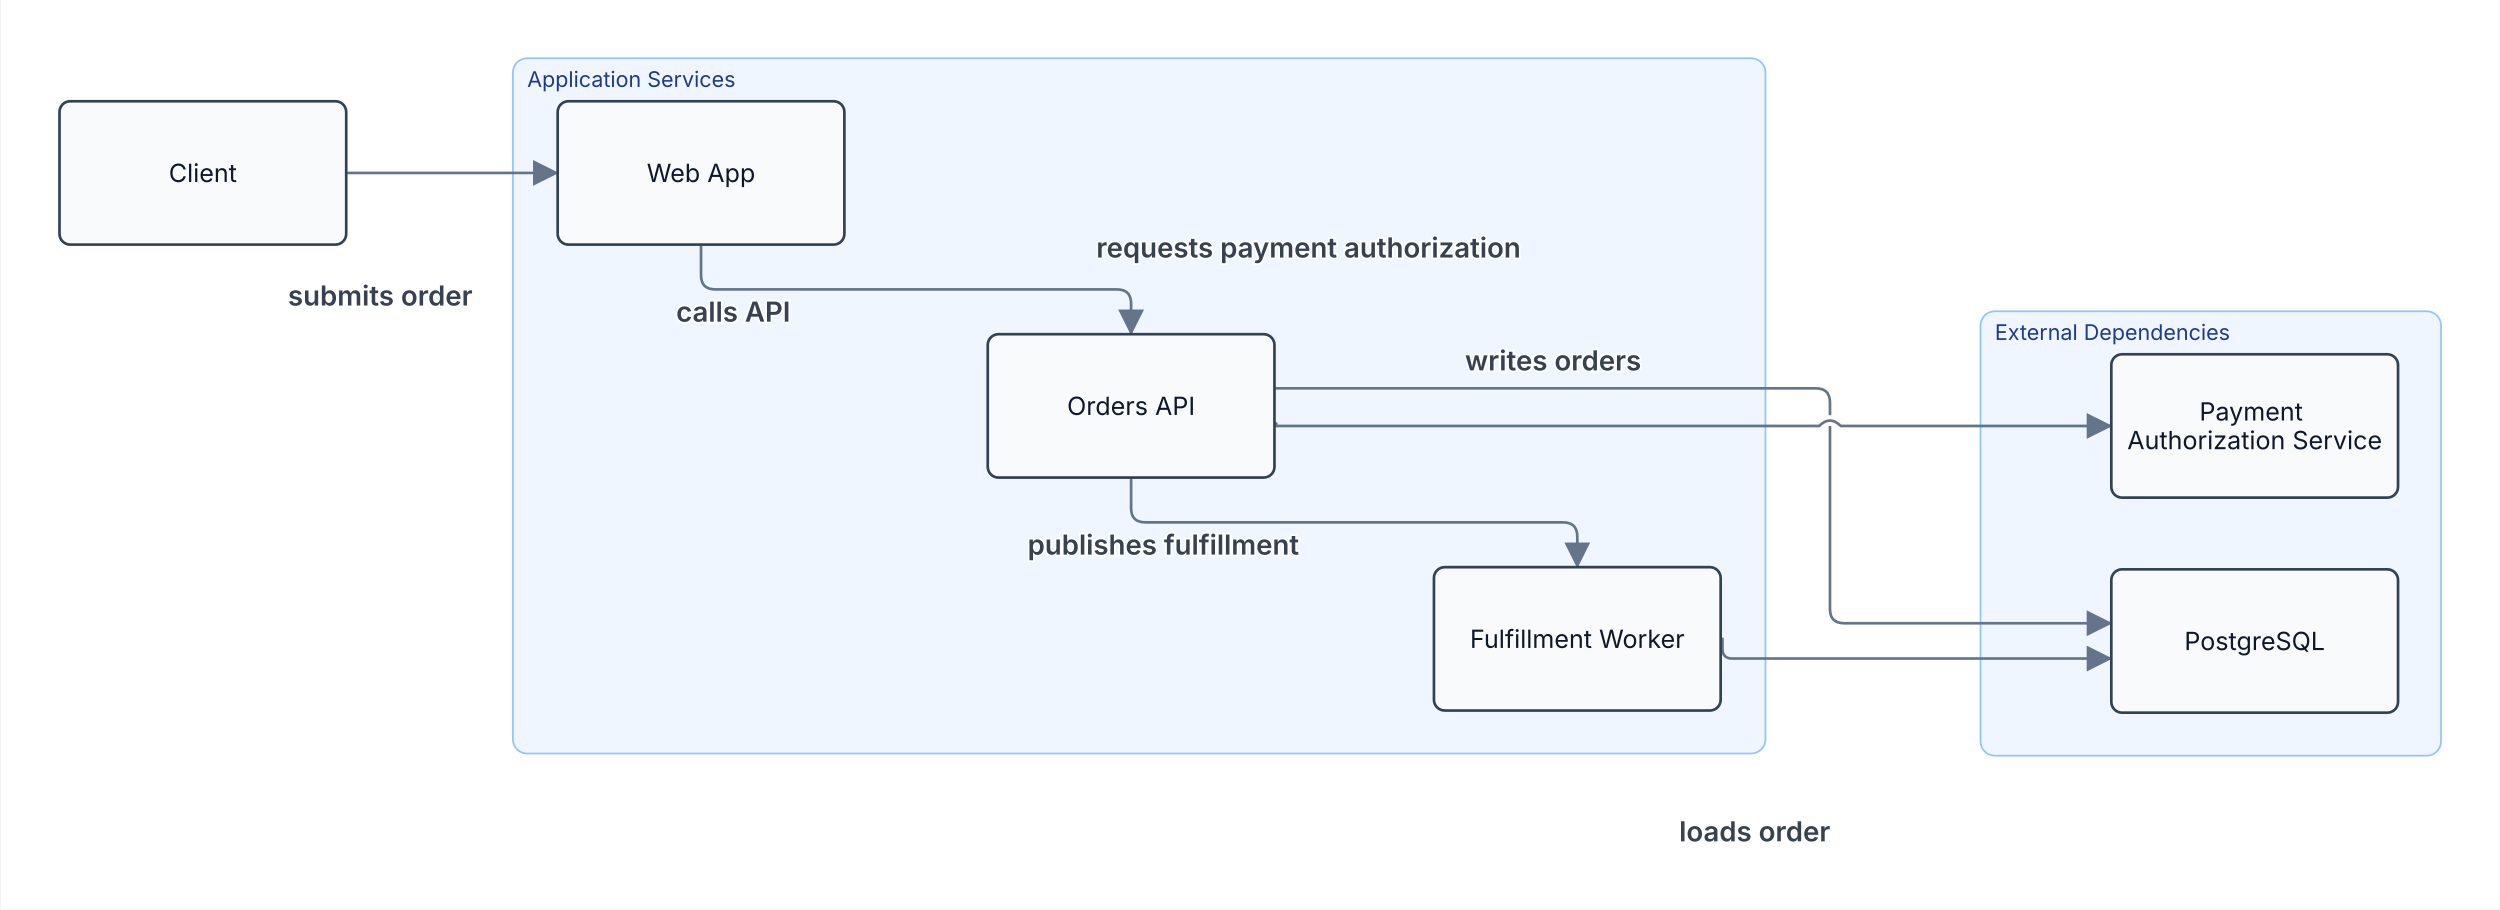
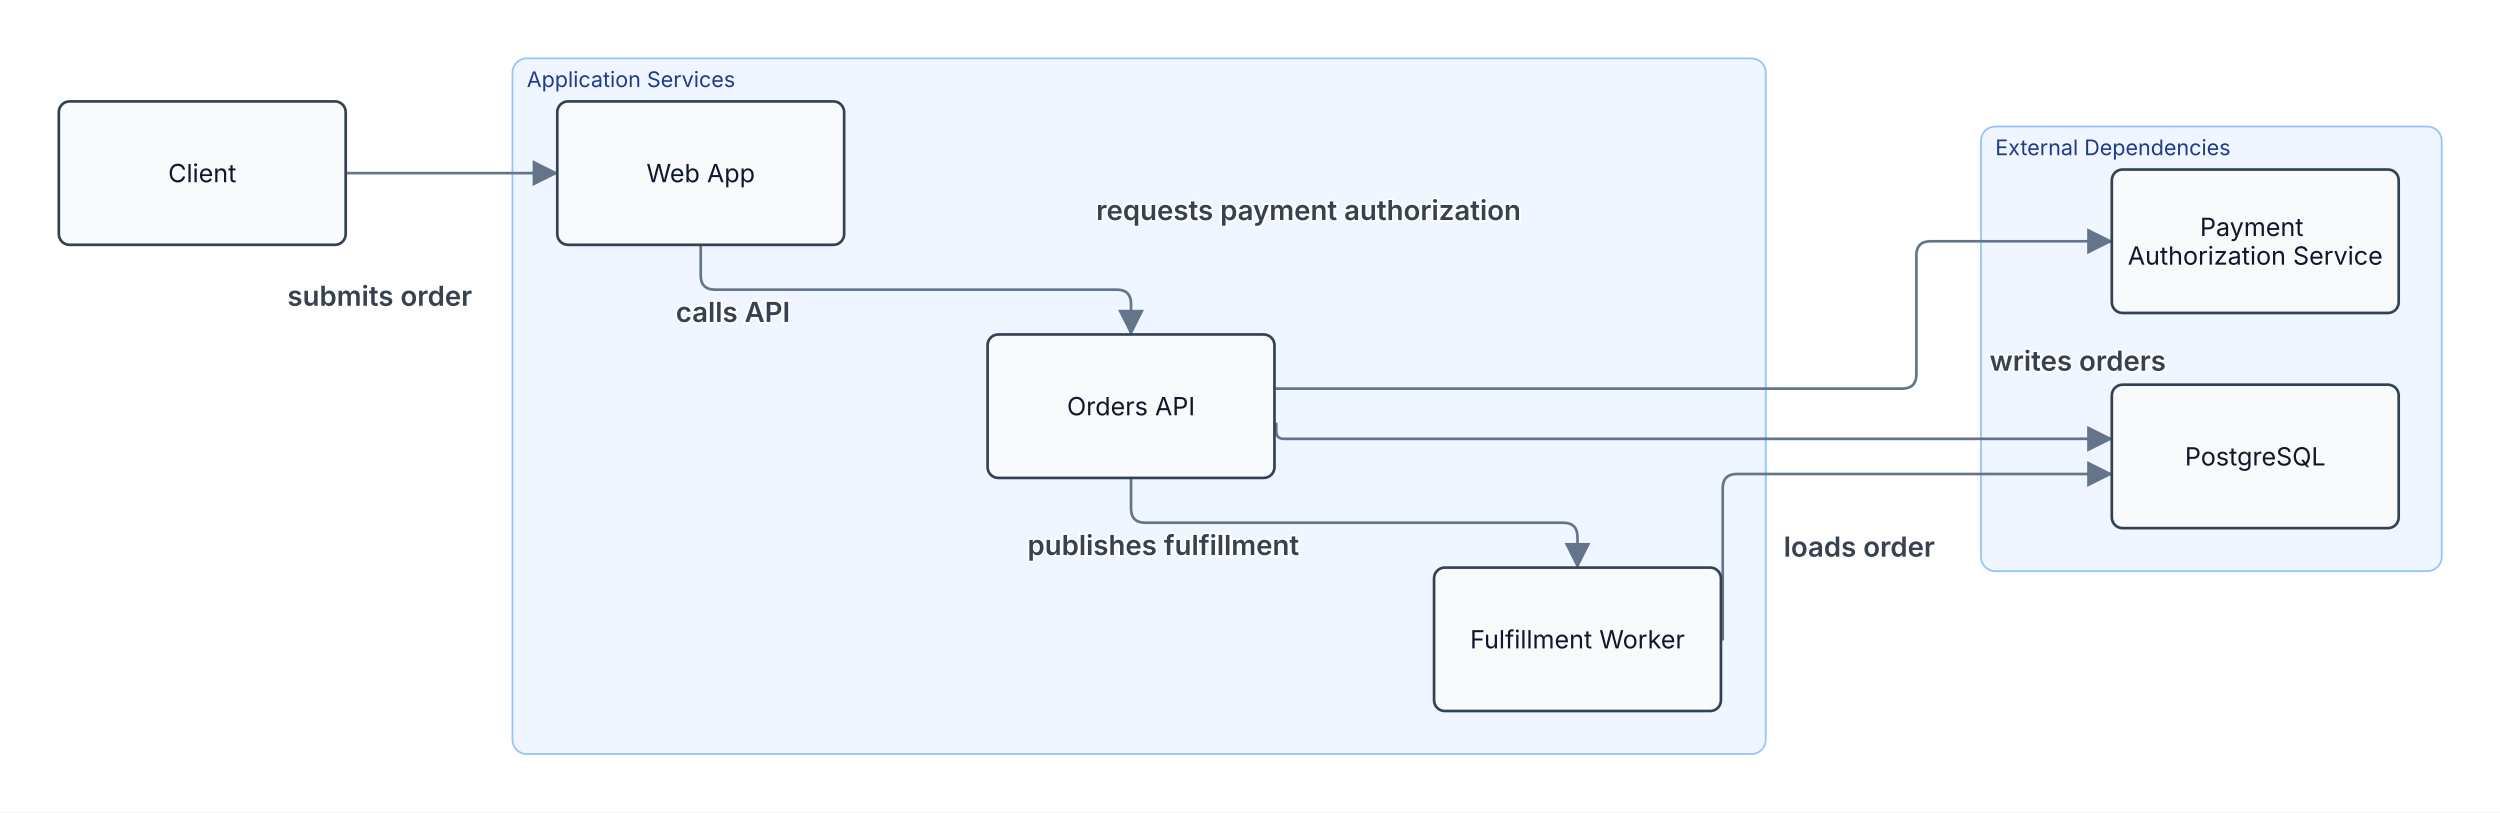
- <svg xmlns="http://www.w3.org/2000/svg" role="img" width="1394" height="507" viewBox="-20.8 -20.5 1394.3 507.4">
-   <rect x="-20.8" y="-20.5" width="1394.3" height="507.4" fill="#ffffff" />
+ <svg xmlns="http://www.w3.org/2000/svg" role="img" width="1394" height="453" viewBox="-20.8 -20.5 1394.3 453.0">
+   <rect x="-20.8" y="-20.5" width="1394.3" height="453.0" fill="#ffffff" />
  <g font-family="Inter, Arial, sans-serif" font-size="14">
    <g data-dediren-group-id="application-services">
      <rect x="265.0" y="12.0" width="699.0" height="388.0" rx="8" fill="#eff6ff" stroke="#93c5fd" stroke-width="1" />
      <text x="273.0" y="28.0" fill="#1e3a8a" font-size="12">Application Services</text>
    </g>
    <g data-dediren-group-id="external-dependencies">
-       <rect x="1084.0" y="153.2" width="257.0" height="248.0" rx="8" fill="#eff6ff" stroke="#93c5fd" stroke-width="1" />
-       <text x="1092.0" y="169.2" fill="#1e3a8a" font-size="12">External Dependencies</text>
+       <rect x="1084.0" y="50.0" width="257.0" height="248.0" rx="8" fill="#eff6ff" stroke="#93c5fd" stroke-width="1" />
+       <text x="1092.0" y="66.0" fill="#1e3a8a" font-size="12">External Dependencies</text>
    </g>
    <g data-dediren-edge-id="client-submits-order">
      <marker id="marker-end-client-submits-order" data-dediren-edge-marker-end="filled_arrow" markerWidth="10" markerHeight="10" refX="9" refY="5" orient="auto">
        <path d="M 1 1 L 9 5 L 1 9 Z" fill="#64748b" stroke="#64748b" stroke-width="1" />
      </marker>
      <path d="M 173.0 76.0 L 289.0 76.0" fill="none" stroke="#64748b" stroke-width="1.5" stroke-linecap="round" stroke-linejoin="round" marker-end="url(#marker-end-client-submits-order)" />
      <text x="191.0" y="150.0" text-anchor="middle" fill="none" font-size="15.4" font-weight="600" stroke="#ffffff" stroke-width="2">submits order</text>
      <text x="191.0" y="150.0" text-anchor="middle" fill="#374151" font-size="15.4" font-weight="600">submits order</text>
    </g>
    <g data-dediren-edge-id="web-app-calls-api">
      <marker id="marker-end-web-app-calls-api" data-dediren-edge-marker-end="filled_arrow" markerWidth="10" markerHeight="10" refX="9" refY="5" orient="auto">
        <path d="M 1 1 L 9 5 L 1 9 Z" fill="#64748b" stroke="#64748b" stroke-width="1" />
      </marker>
      <path d="M 370.0 117.0 L 370.0 133.0 Q 370.0 141.0 378.0 141.0 L 602.0 141.0 Q 610.0 141.0 610.0 149.0 L 610.0 165.0" fill="none" stroke="#64748b" stroke-width="1.5" stroke-linecap="round" stroke-linejoin="round" marker-end="url(#marker-end-web-app-calls-api)" />
      <text x="388.0" y="159.0" text-anchor="middle" fill="none" font-size="15.4" font-weight="600" stroke="#ffffff" stroke-width="2">calls API</text>
      <text x="388.0" y="159.0" text-anchor="middle" fill="#374151" font-size="15.4" font-weight="600">calls API</text>
    </g>
    <g data-dediren-edge-id="api-writes-database">
      <marker id="marker-end-api-writes-database" data-dediren-edge-marker-end="filled_arrow" markerWidth="10" markerHeight="10" refX="9" refY="5" orient="auto">
        <path d="M 1 1 L 9 5 L 1 9 Z" fill="#64748b" stroke="#64748b" stroke-width="1" />
      </marker>
-       <path d="M 691.0 196.2 L 992.0 196.2 Q 1000.0 196.2 1000.0 204.2 L 1000.0 319.3 Q 1000.0 327.3 1008.0 327.3 L 1156.0 327.3" fill="none" stroke="#64748b" stroke-width="1.5" stroke-linecap="round" stroke-linejoin="round" marker-end="url(#marker-end-api-writes-database)" />
-       <text x="845.5" y="186.2" text-anchor="middle" fill="none" font-size="15.4" font-weight="600" stroke="#ffffff" stroke-width="2">writes orders</text>
-       <text x="845.5" y="186.2" text-anchor="middle" fill="#374151" font-size="15.4" font-weight="600">writes orders</text>
+       <path d="M 691.0 215.8 L 691.0 220.0 Q 691.0 224.2 695.2 224.2 L 1156.0 224.2" fill="none" stroke="#64748b" stroke-width="1.5" stroke-linecap="round" stroke-linejoin="round" marker-end="url(#marker-end-api-writes-database)" />
+       <text x="1138.0" y="186.2" text-anchor="middle" fill="none" font-size="15.4" font-weight="600" stroke="#ffffff" stroke-width="2">writes orders</text>
+       <text x="1138.0" y="186.2" text-anchor="middle" fill="#374151" font-size="15.4" font-weight="600">writes orders</text>
    </g>
    <g data-dediren-edge-id="api-authorizes-payment">
      <marker id="marker-end-api-authorizes-payment" data-dediren-edge-marker-end="filled_arrow" markerWidth="10" markerHeight="10" refX="9" refY="5" orient="auto">
        <path d="M 1 1 L 9 5 L 1 9 Z" fill="#64748b" stroke="#64748b" stroke-width="1" />
      </marker>
-       <g data-dediren-line-jump-masks="api-authorizes-payment">
-         <path d="M 994.0 217.2 Q 1000.0 211.2 1006.0 217.2" fill="none" stroke="#ffffff" stroke-width="6" />
-       </g>
-       <path d="M 691.0 215.8 L 691.0 217.2 L 994.0 217.2 Q 1000.0 211.2 1006.0 217.2 L 1156.0 217.2" fill="none" stroke="#64748b" stroke-width="1.5" stroke-linecap="round" stroke-linejoin="round" marker-end="url(#marker-end-api-authorizes-payment)" />
-       <text x="709.0" y="123.2" text-anchor="middle" fill="none" font-size="15.4" font-weight="600" stroke="#ffffff" stroke-width="2">requests payment authorization</text>
-       <text x="709.0" y="123.2" text-anchor="middle" fill="#374151" font-size="15.4" font-weight="600">requests payment authorization</text>
+       <path d="M 691.0 196.2 L 1040.0 196.2 Q 1048.0 196.2 1048.0 188.2 L 1048.0 122.0 Q 1048.0 114.0 1056.0 114.0 L 1156.0 114.0" fill="none" stroke="#64748b" stroke-width="1.5" stroke-linecap="round" stroke-linejoin="round" marker-end="url(#marker-end-api-authorizes-payment)" />
+       <text x="709.0" y="102.2" text-anchor="middle" fill="none" font-size="15.4" font-weight="600" stroke="#ffffff" stroke-width="2">requests payment authorization</text>
+       <text x="709.0" y="102.2" text-anchor="middle" fill="#374151" font-size="15.4" font-weight="600">requests payment authorization</text>
    </g>
    <g data-dediren-edge-id="api-publishes-job">
      <marker id="marker-end-api-publishes-job" data-dediren-edge-marker-end="filled_arrow" markerWidth="10" markerHeight="10" refX="9" refY="5" orient="auto">
        <path d="M 1 1 L 9 5 L 1 9 Z" fill="#64748b" stroke="#64748b" stroke-width="1" />
      </marker>
      <path d="M 610.0 247.0 L 610.0 263.0 Q 610.0 271.0 618.0 271.0 L 851.0 271.0 Q 859.0 271.0 859.0 279.0 L 859.0 295.0" fill="none" stroke="#64748b" stroke-width="1.5" stroke-linecap="round" stroke-linejoin="round" marker-end="url(#marker-end-api-publishes-job)" />
      <text x="628.0" y="289.0" text-anchor="middle" fill="none" font-size="15.4" font-weight="600" stroke="#ffffff" stroke-width="2">publishes fulfillment</text>
      <text x="628.0" y="289.0" text-anchor="middle" fill="#374151" font-size="15.4" font-weight="600">publishes fulfillment</text>
    </g>
    <g data-dediren-edge-id="worker-reads-database">
      <marker id="marker-end-worker-reads-database" data-dediren-edge-marker-end="filled_arrow" markerWidth="10" markerHeight="10" refX="9" refY="5" orient="auto">
        <path d="M 1 1 L 9 5 L 1 9 Z" fill="#64748b" stroke="#64748b" stroke-width="1" />
      </marker>
-       <path d="M 940.0 336.0 L 940.0 341.5 Q 940.0 347.0 945.5 347.0 L 1156.0 347.0" fill="none" stroke="#64748b" stroke-width="1.5" stroke-linecap="round" stroke-linejoin="round" marker-end="url(#marker-end-worker-reads-database)" />
-       <text x="958.0" y="449.0" text-anchor="middle" fill="none" font-size="15.4" font-weight="600" stroke="#ffffff" stroke-width="2">loads order</text>
-       <text x="958.0" y="449.0" text-anchor="middle" fill="#374151" font-size="15.4" font-weight="600">loads order</text>
+       <path d="M 940.0 336.0 L 940.0 251.8 Q 940.0 243.8 948.0 243.8 L 1156.0 243.8" fill="none" stroke="#64748b" stroke-width="1.5" stroke-linecap="round" stroke-linejoin="round" marker-end="url(#marker-end-worker-reads-database)" />
+       <text x="974.0" y="289.9" text-anchor="start" fill="none" font-size="15.4" font-weight="600" stroke="#ffffff" stroke-width="2">loads order</text>
+       <text x="974.0" y="289.9" text-anchor="start" fill="#374151" font-size="15.4" font-weight="600">loads order</text>
    </g>
    <g data-dediren-node-id="client">
      <rect data-dediren-node-shape="archimate_rectangle" x="12.0" y="36.0" width="160.0" height="80.0" rx="6" fill="#f8fafc" stroke="#334155" stroke-width="1.5" />
      <text x="92.0" y="76.0" text-anchor="middle" dominant-baseline="middle" fill="#0f172a" font-size="14.0" textLength="35.7" lengthAdjust="spacing">Client</text>
    </g>
    <g data-dediren-node-id="web-app">
      <rect data-dediren-node-shape="archimate_rectangle" x="290.0" y="36.0" width="160.0" height="80.0" rx="6" fill="#f8fafc" stroke="#334155" stroke-width="1.5" />
      <text x="370.0" y="76.0" text-anchor="middle" dominant-baseline="middle" fill="#0f172a" font-size="14.0" textLength="57.5" lengthAdjust="spacing">Web App</text>
    </g>
    <g data-dediren-node-id="orders-api">
      <rect data-dediren-node-shape="archimate_rectangle" x="530.0" y="166.0" width="160.0" height="80.0" rx="6" fill="#f8fafc" stroke="#334155" stroke-width="1.5" />
      <text x="610.0" y="206.0" text-anchor="middle" dominant-baseline="middle" fill="#0f172a" font-size="14.0" textLength="69.2" lengthAdjust="spacing">Orders API</text>
    </g>
    <g data-dediren-node-id="database">
-       <rect data-dediren-node-shape="archimate_rectangle" x="1157.0" y="297.2" width="160.0" height="80.0" rx="6" fill="#f8fafc" stroke="#334155" stroke-width="1.5" />
-       <text x="1237.0" y="337.2" text-anchor="middle" dominant-baseline="middle" fill="#0f172a" font-size="14.0" textLength="76.2" lengthAdjust="spacing">PostgreSQL</text>
+       <rect data-dediren-node-shape="archimate_rectangle" x="1157.0" y="194.0" width="160.0" height="80.0" rx="6" fill="#f8fafc" stroke="#334155" stroke-width="1.5" />
+       <text x="1237.0" y="234.0" text-anchor="middle" dominant-baseline="middle" fill="#0f172a" font-size="14.0" textLength="76.2" lengthAdjust="spacing">PostgreSQL</text>
    </g>
    <g data-dediren-node-id="worker">
      <rect data-dediren-node-shape="archimate_rectangle" x="779.0" y="296.0" width="160.0" height="80.0" rx="6" fill="#f8fafc" stroke="#334155" stroke-width="1.5" />
      <text x="859.0" y="336.0" text-anchor="middle" dominant-baseline="middle" fill="#0f172a" font-size="14.0" textLength="112.7" lengthAdjust="spacing">Fulfillment Worker</text>
    </g>
    <g data-dediren-node-id="payments">
-       <rect data-dediren-node-shape="archimate_rectangle" x="1157.0" y="177.2" width="160.0" height="80.0" rx="6" fill="#f8fafc" stroke="#334155" stroke-width="1.5" />
-       <text x="1237.0" y="209.1" text-anchor="middle" dominant-baseline="middle" fill="#0f172a" font-size="14.0">
+       <rect data-dediren-node-shape="archimate_rectangle" x="1157.0" y="74.0" width="160.0" height="80.0" rx="6" fill="#f8fafc" stroke="#334155" stroke-width="1.5" />
+       <text x="1237.0" y="106.0" text-anchor="middle" dominant-baseline="middle" fill="#0f172a" font-size="14.0">
        <tspan x="1237.0" dy="0" textLength="55.2" lengthAdjust="spacing">Payment</tspan>
        <tspan x="1237.0" dy="16.0" textLength="132.2" lengthAdjust="spacing">Authorization Service</tspan>
      </text>
    </g>
  </g>
</svg>
